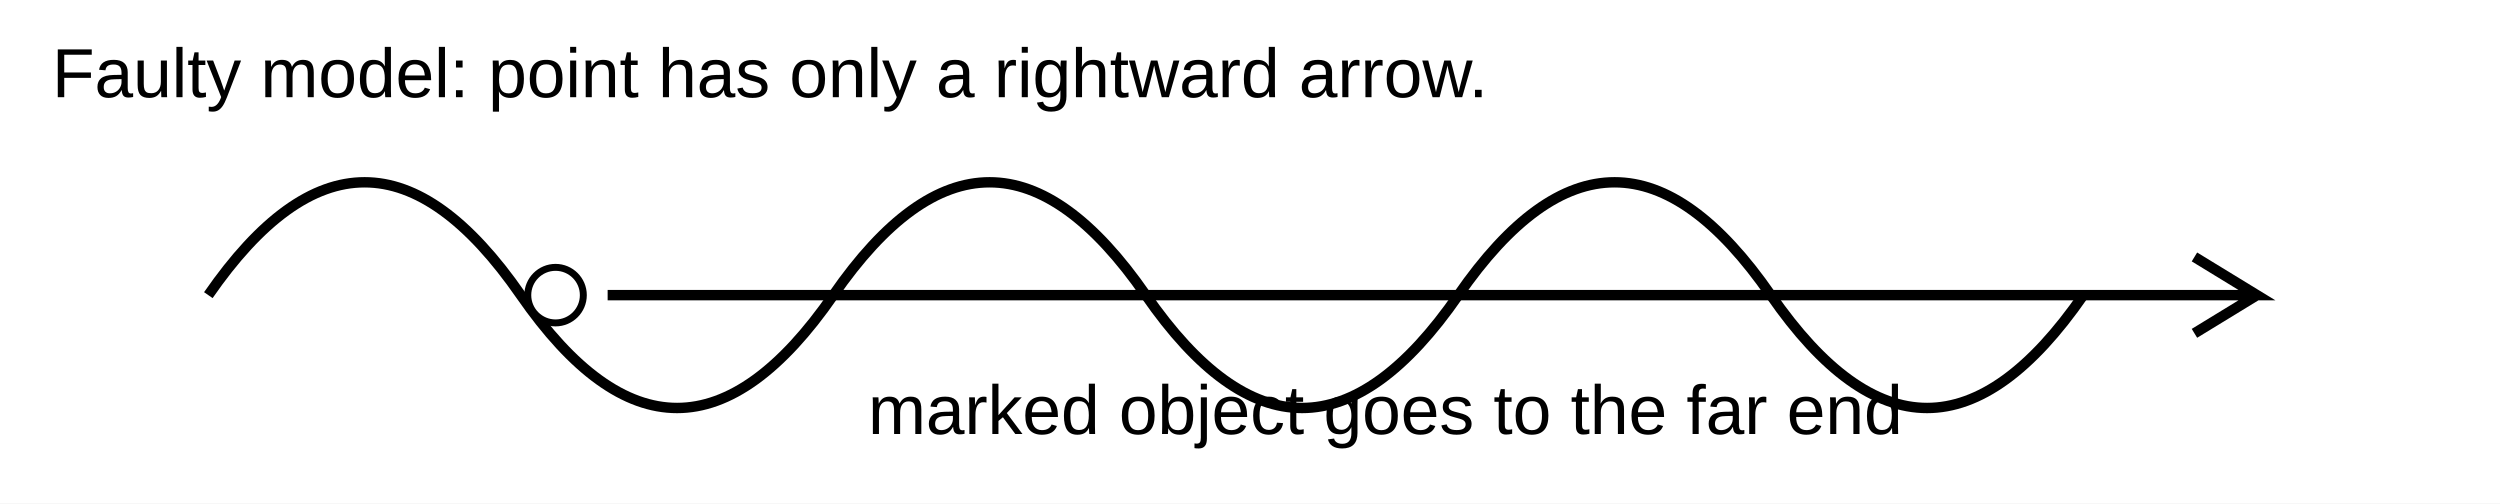
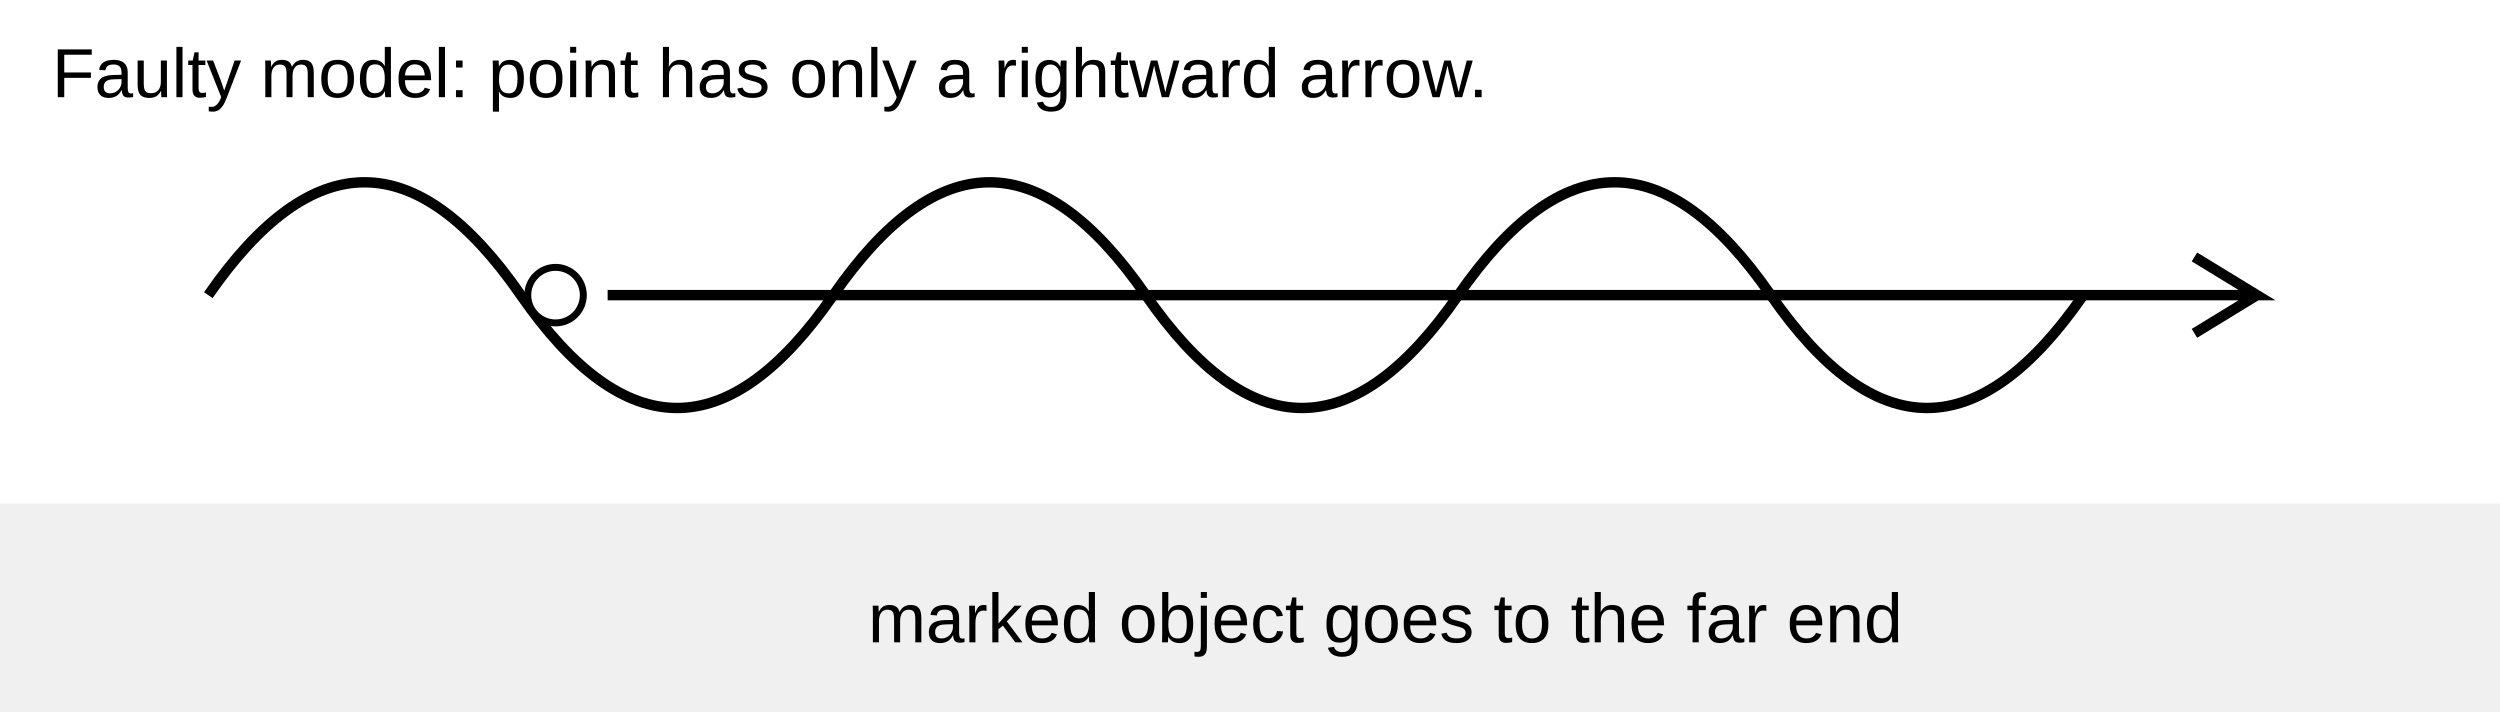
- <svg xmlns="http://www.w3.org/2000/svg" viewBox="0 0 720 145" role="img" aria-label="Faulty model to repair">
+ <svg xmlns="http://www.w3.org/2000/svg" viewBox="0 0 720 205" role="img" aria-label="Faulty model to repair">
  <rect width="720" height="145" fill="white" />
  <g font-family="Arial,sans-serif" font-size="20">
    <text x="15" y="28">Faulty model: point has only a rightward arrow.</text>
    <path d="M 60 85 Q 105 20 150 85 T 240 85 T 330 85 T 420 85 T 510 85 T 600 85" fill="none" stroke="black" stroke-width="3" />
    <circle cx="160" cy="85" r="8" fill="white" stroke="black" stroke-width="2" />
    <path d="M 175 85 L 650 85 L 632 74 M 650 85 L 632 96" stroke="black" stroke-width="3" fill="none" />
-     <text x="250" y="125">marked object goes to the far end</text>
+     <text x="250" y="185">marked object goes to the far end</text>
  </g>
</svg>
